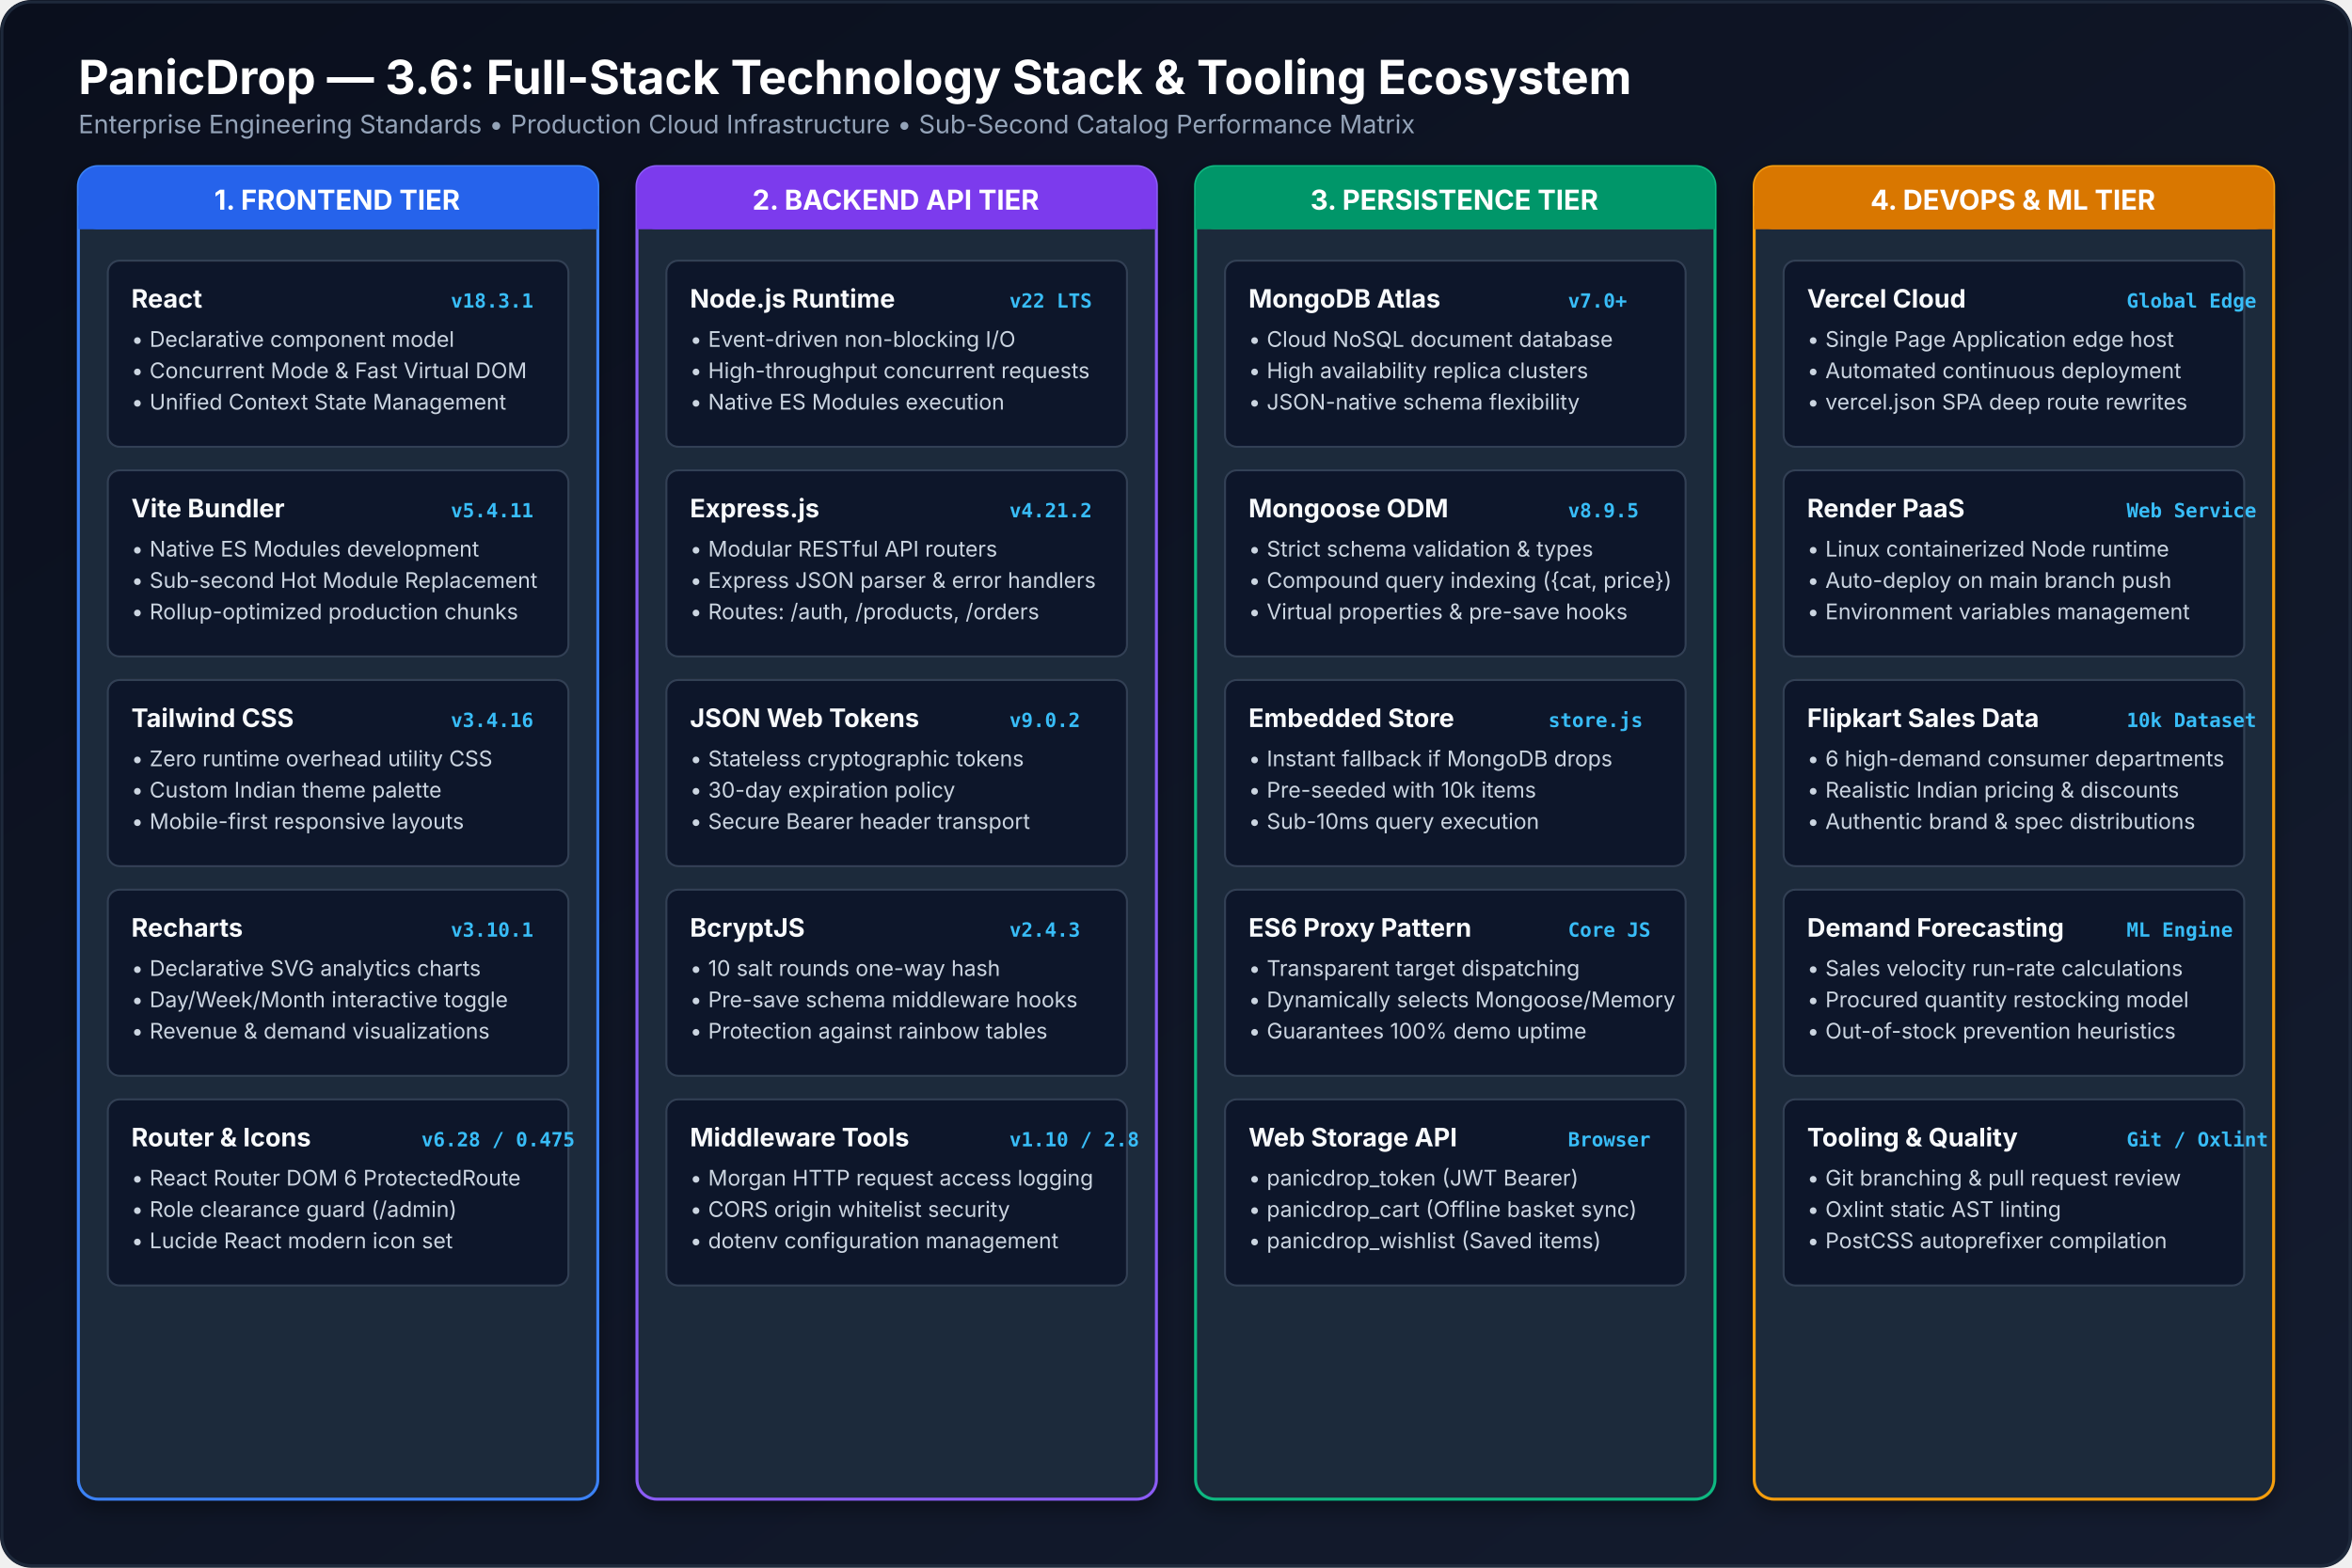
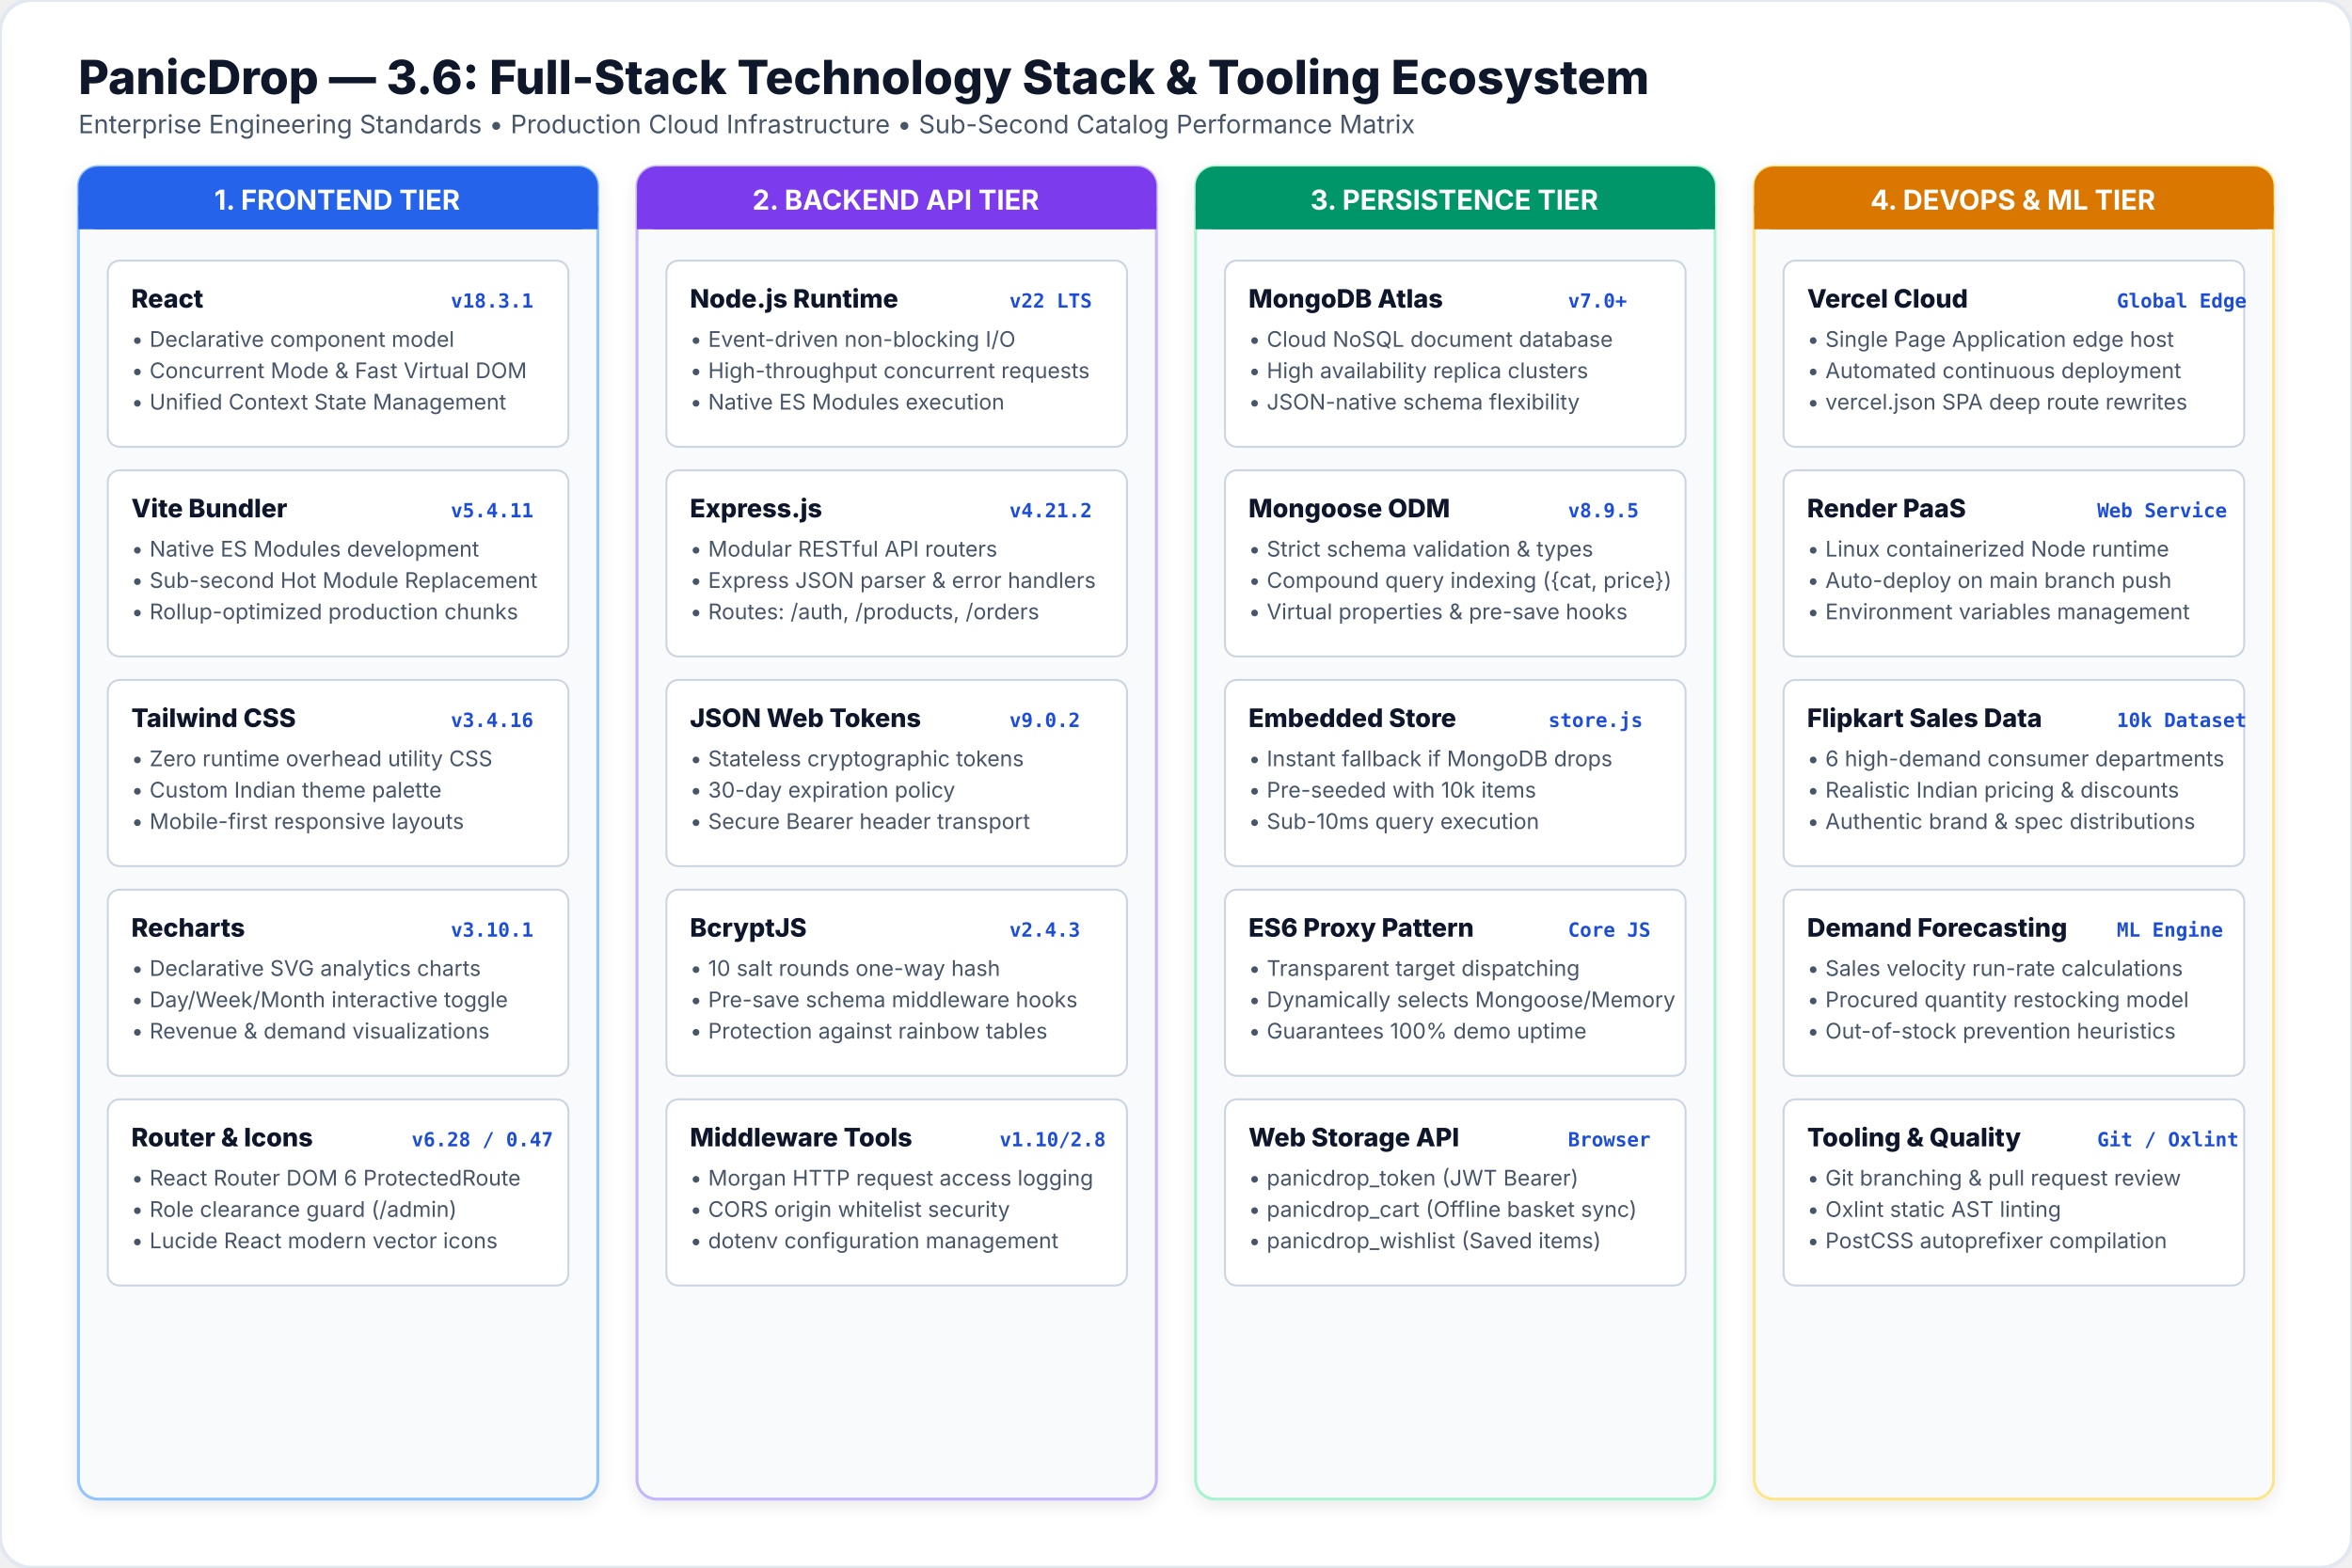
<svg xmlns="http://www.w3.org/2000/svg" viewBox="0 0 1200 800" width="100%" height="100%">
  <defs>
-     <linearGradient id="bgGrad6" x1="0%" y1="0%" x2="100%" y2="100%">
-       <stop offset="0%" stop-color="#0a0f1d" />
-       <stop offset="100%" stop-color="#141c2f" />
-     </linearGradient>
    <filter id="shadow6" x="-5%" y="-5%" width="110%" height="110%">
-       <feDropShadow dx="0" dy="4" stdDeviation="5" flood-color="#000" flood-opacity="0.35" />
+       <feDropShadow dx="0" dy="3" stdDeviation="4" flood-color="#0f172a" flood-opacity="0.08" />
    </filter>
  </defs>
  <style>
-     .ts-title { font-family: system-ui, -apple-system, sans-serif; font-size: 24px; font-weight: 700; fill: #ffffff; }
-     .ts-sub { font-family: system-ui, -apple-system, sans-serif; font-size: 13px; fill: #94a3b8; }
+     .ts-title { font-family: system-ui, -apple-system, sans-serif; font-size: 24px; font-weight: 800; fill: #0f172a; }
+     .ts-sub { font-family: system-ui, -apple-system, sans-serif; font-size: 13px; fill: #475569; }
    .col-header { font-family: system-ui, -apple-system, sans-serif; font-size: 14px; font-weight: 700; fill: #ffffff; text-anchor: middle; }
-     .card-title { font-family: system-ui, -apple-system, sans-serif; font-size: 13px; font-weight: 700; fill: #f8fafc; }
-     .card-ver { font-family: monospace, system-ui; font-size: 10px; font-weight: 700; fill: #38bdf8; }
-     .card-desc { font-family: system-ui, -apple-system, sans-serif; font-size: 11px; fill: #cbd5e1; line-height: 1.4; }
+     .card-title { font-family: system-ui, -apple-system, sans-serif; font-size: 13px; font-weight: 800; fill: #0f172a; }
+     .card-ver { font-family: monospace, system-ui; font-size: 10px; font-weight: 800; fill: #1d4ed8; }
+     .card-desc { font-family: system-ui, -apple-system, sans-serif; font-size: 11px; fill: #475569; line-height: 1.4; }
  </style>
-   <rect width="1200" height="800" rx="16" fill="url(#bgGrad6)" />
-   <rect x="1" y="1" width="1198" height="798" rx="15" fill="none" stroke="#1e293b" stroke-width="1.5" />
+   <rect width="1200" height="800" rx="16" fill="#ffffff" stroke="#e2e8f0" stroke-width="2" />
  <g transform="translate(40, 30)">
    <text x="0" y="18" class="ts-title">PanicDrop — 3.6: Full-Stack Technology Stack &amp; Tooling Ecosystem</text>
    <text x="0" y="38" class="ts-sub">Enterprise Engineering Standards • Production Cloud Infrastructure • Sub-Second Catalog Performance Matrix</text>
  </g>
  <g transform="translate(40, 85)" filter="url(#shadow6)">
-     <rect width="265" height="680" rx="10" fill="#1e293b" stroke="#3b82f6" stroke-width="1.5" />
+     <rect width="265" height="680" rx="10" fill="#f8fafc" stroke="#93c5fd" stroke-width="1.5" />
    <rect width="265" height="32" rx="10" fill="#2563eb" />
    <rect y="20" width="265" height="12" fill="#2563eb" />
    <text x="132" y="22" class="col-header">1. FRONTEND TIER</text>
    <g transform="translate(15, 48)">
-       <rect width="235" height="95" rx="6" fill="#0f172a" stroke="#334155" stroke-width="1" />
+       <rect width="235" height="95" rx="6" fill="#ffffff" stroke="#cbd5e1" stroke-width="1" />
      <text x="12" y="24" class="card-title">React</text>
      <text x="175" y="24" class="card-ver">v18.3.1</text>
      <text x="12" y="44" class="card-desc">• Declarative component model</text>
      <text x="12" y="60" class="card-desc">• Concurrent Mode &amp; Fast Virtual DOM</text>
      <text x="12" y="76" class="card-desc">• Unified Context State Management</text>
    </g>
    <g transform="translate(15, 155)">
-       <rect width="235" height="95" rx="6" fill="#0f172a" stroke="#334155" stroke-width="1" />
+       <rect width="235" height="95" rx="6" fill="#ffffff" stroke="#cbd5e1" stroke-width="1" />
      <text x="12" y="24" class="card-title">Vite Bundler</text>
      <text x="175" y="24" class="card-ver">v5.4.11</text>
      <text x="12" y="44" class="card-desc">• Native ES Modules development</text>
      <text x="12" y="60" class="card-desc">• Sub-second Hot Module Replacement</text>
      <text x="12" y="76" class="card-desc">• Rollup-optimized production chunks</text>
    </g>
    <g transform="translate(15, 262)">
-       <rect width="235" height="95" rx="6" fill="#0f172a" stroke="#334155" stroke-width="1" />
+       <rect width="235" height="95" rx="6" fill="#ffffff" stroke="#cbd5e1" stroke-width="1" />
      <text x="12" y="24" class="card-title">Tailwind CSS</text>
      <text x="175" y="24" class="card-ver">v3.4.16</text>
      <text x="12" y="44" class="card-desc">• Zero runtime overhead utility CSS</text>
      <text x="12" y="60" class="card-desc">• Custom Indian theme palette</text>
      <text x="12" y="76" class="card-desc">• Mobile-first responsive layouts</text>
    </g>
    <g transform="translate(15, 369)">
-       <rect width="235" height="95" rx="6" fill="#0f172a" stroke="#334155" stroke-width="1" />
+       <rect width="235" height="95" rx="6" fill="#ffffff" stroke="#cbd5e1" stroke-width="1" />
      <text x="12" y="24" class="card-title">Recharts</text>
      <text x="175" y="24" class="card-ver">v3.10.1</text>
      <text x="12" y="44" class="card-desc">• Declarative SVG analytics charts</text>
      <text x="12" y="60" class="card-desc">• Day/Week/Month interactive toggle</text>
      <text x="12" y="76" class="card-desc">• Revenue &amp; demand visualizations</text>
    </g>
    <g transform="translate(15, 476)">
-       <rect width="235" height="95" rx="6" fill="#0f172a" stroke="#334155" stroke-width="1" />
+       <rect width="235" height="95" rx="6" fill="#ffffff" stroke="#cbd5e1" stroke-width="1" />
      <text x="12" y="24" class="card-title">Router &amp; Icons</text>
-       <text x="160" y="24" class="card-ver">v6.28 / 0.475</text>
+       <text x="155" y="24" class="card-ver">v6.28 / 0.47</text>
      <text x="12" y="44" class="card-desc">• React Router DOM 6 ProtectedRoute</text>
      <text x="12" y="60" class="card-desc">• Role clearance guard (/admin)</text>
-       <text x="12" y="76" class="card-desc">• Lucide React modern icon set</text>
+       <text x="12" y="76" class="card-desc">• Lucide React modern vector icons</text>
    </g>
  </g>
  <g transform="translate(325, 85)" filter="url(#shadow6)">
-     <rect width="265" height="680" rx="10" fill="#1e293b" stroke="#8b5cf6" stroke-width="1.5" />
+     <rect width="265" height="680" rx="10" fill="#f8fafc" stroke="#c4b5fd" stroke-width="1.5" />
    <rect width="265" height="32" rx="10" fill="#7c3aed" />
    <rect y="20" width="265" height="12" fill="#7c3aed" />
    <text x="132" y="22" class="col-header">2. BACKEND API TIER</text>
    <g transform="translate(15, 48)">
-       <rect width="235" height="95" rx="6" fill="#0f172a" stroke="#334155" stroke-width="1" />
+       <rect width="235" height="95" rx="6" fill="#ffffff" stroke="#cbd5e1" stroke-width="1" />
      <text x="12" y="24" class="card-title">Node.js Runtime</text>
-       <text x="175" y="24" class="card-ver">v22 LTS</text>
+       <text x="175" y="24" class="card-ver" fill="#6d28d9">v22 LTS</text>
      <text x="12" y="44" class="card-desc">• Event-driven non-blocking I/O</text>
      <text x="12" y="60" class="card-desc">• High-throughput concurrent requests</text>
      <text x="12" y="76" class="card-desc">• Native ES Modules execution</text>
    </g>
    <g transform="translate(15, 155)">
-       <rect width="235" height="95" rx="6" fill="#0f172a" stroke="#334155" stroke-width="1" />
+       <rect width="235" height="95" rx="6" fill="#ffffff" stroke="#cbd5e1" stroke-width="1" />
      <text x="12" y="24" class="card-title">Express.js</text>
-       <text x="175" y="24" class="card-ver">v4.21.2</text>
+       <text x="175" y="24" class="card-ver" fill="#6d28d9">v4.21.2</text>
      <text x="12" y="44" class="card-desc">• Modular RESTful API routers</text>
      <text x="12" y="60" class="card-desc">• Express JSON parser &amp; error handlers</text>
      <text x="12" y="76" class="card-desc">• Routes: /auth, /products, /orders</text>
    </g>
    <g transform="translate(15, 262)">
-       <rect width="235" height="95" rx="6" fill="#0f172a" stroke="#334155" stroke-width="1" />
+       <rect width="235" height="95" rx="6" fill="#ffffff" stroke="#cbd5e1" stroke-width="1" />
      <text x="12" y="24" class="card-title">JSON Web Tokens</text>
-       <text x="175" y="24" class="card-ver">v9.0.2</text>
+       <text x="175" y="24" class="card-ver" fill="#6d28d9">v9.0.2</text>
      <text x="12" y="44" class="card-desc">• Stateless cryptographic tokens</text>
      <text x="12" y="60" class="card-desc">• 30-day expiration policy</text>
      <text x="12" y="76" class="card-desc">• Secure Bearer header transport</text>
    </g>
    <g transform="translate(15, 369)">
-       <rect width="235" height="95" rx="6" fill="#0f172a" stroke="#334155" stroke-width="1" />
+       <rect width="235" height="95" rx="6" fill="#ffffff" stroke="#cbd5e1" stroke-width="1" />
      <text x="12" y="24" class="card-title">BcryptJS</text>
-       <text x="175" y="24" class="card-ver">v2.4.3</text>
+       <text x="175" y="24" class="card-ver" fill="#6d28d9">v2.4.3</text>
      <text x="12" y="44" class="card-desc">• 10 salt rounds one-way hash</text>
      <text x="12" y="60" class="card-desc">• Pre-save schema middleware hooks</text>
      <text x="12" y="76" class="card-desc">• Protection against rainbow tables</text>
    </g>
    <g transform="translate(15, 476)">
-       <rect width="235" height="95" rx="6" fill="#0f172a" stroke="#334155" stroke-width="1" />
+       <rect width="235" height="95" rx="6" fill="#ffffff" stroke="#cbd5e1" stroke-width="1" />
      <text x="12" y="24" class="card-title">Middleware Tools</text>
-       <text x="175" y="24" class="card-ver">v1.10 / 2.8</text>
+       <text x="170" y="24" class="card-ver" fill="#6d28d9">v1.10/2.8</text>
      <text x="12" y="44" class="card-desc">• Morgan HTTP request access logging</text>
      <text x="12" y="60" class="card-desc">• CORS origin whitelist security</text>
      <text x="12" y="76" class="card-desc">• dotenv configuration management</text>
    </g>
  </g>
  <g transform="translate(610, 85)" filter="url(#shadow6)">
-     <rect width="265" height="680" rx="10" fill="#1e293b" stroke="#10b981" stroke-width="1.5" />
+     <rect width="265" height="680" rx="10" fill="#f8fafc" stroke="#a7f3d0" stroke-width="1.5" />
    <rect width="265" height="32" rx="10" fill="#059669" />
    <rect y="20" width="265" height="12" fill="#059669" />
    <text x="132" y="22" class="col-header">3. PERSISTENCE TIER</text>
    <g transform="translate(15, 48)">
-       <rect width="235" height="95" rx="6" fill="#0f172a" stroke="#334155" stroke-width="1" />
+       <rect width="235" height="95" rx="6" fill="#ffffff" stroke="#cbd5e1" stroke-width="1" />
      <text x="12" y="24" class="card-title">MongoDB Atlas</text>
-       <text x="175" y="24" class="card-ver">v7.0+</text>
+       <text x="175" y="24" class="card-ver" fill="#047857">v7.0+</text>
      <text x="12" y="44" class="card-desc">• Cloud NoSQL document database</text>
      <text x="12" y="60" class="card-desc">• High availability replica clusters</text>
      <text x="12" y="76" class="card-desc">• JSON-native schema flexibility</text>
    </g>
    <g transform="translate(15, 155)">
-       <rect width="235" height="95" rx="6" fill="#0f172a" stroke="#334155" stroke-width="1" />
+       <rect width="235" height="95" rx="6" fill="#ffffff" stroke="#cbd5e1" stroke-width="1" />
      <text x="12" y="24" class="card-title">Mongoose ODM</text>
-       <text x="175" y="24" class="card-ver">v8.9.5</text>
+       <text x="175" y="24" class="card-ver" fill="#047857">v8.9.5</text>
      <text x="12" y="44" class="card-desc">• Strict schema validation &amp; types</text>
      <text x="12" y="60" class="card-desc">• Compound query indexing ({cat, price})</text>
      <text x="12" y="76" class="card-desc">• Virtual properties &amp; pre-save hooks</text>
    </g>
    <g transform="translate(15, 262)">
-       <rect width="235" height="95" rx="6" fill="#0f172a" stroke="#334155" stroke-width="1" />
+       <rect width="235" height="95" rx="6" fill="#ffffff" stroke="#cbd5e1" stroke-width="1" />
      <text x="12" y="24" class="card-title">Embedded Store</text>
-       <text x="165" y="24" class="card-ver">store.js</text>
+       <text x="165" y="24" class="card-ver" fill="#047857">store.js</text>
      <text x="12" y="44" class="card-desc">• Instant fallback if MongoDB drops</text>
      <text x="12" y="60" class="card-desc">• Pre-seeded with 10k items</text>
      <text x="12" y="76" class="card-desc">• Sub-10ms query execution</text>
    </g>
    <g transform="translate(15, 369)">
-       <rect width="235" height="95" rx="6" fill="#0f172a" stroke="#334155" stroke-width="1" />
+       <rect width="235" height="95" rx="6" fill="#ffffff" stroke="#cbd5e1" stroke-width="1" />
      <text x="12" y="24" class="card-title">ES6 Proxy Pattern</text>
-       <text x="175" y="24" class="card-ver">Core JS</text>
+       <text x="175" y="24" class="card-ver" fill="#047857">Core JS</text>
      <text x="12" y="44" class="card-desc">• Transparent target dispatching</text>
      <text x="12" y="60" class="card-desc">• Dynamically selects Mongoose/Memory</text>
      <text x="12" y="76" class="card-desc">• Guarantees 100% demo uptime</text>
    </g>
    <g transform="translate(15, 476)">
-       <rect width="235" height="95" rx="6" fill="#0f172a" stroke="#334155" stroke-width="1" />
+       <rect width="235" height="95" rx="6" fill="#ffffff" stroke="#cbd5e1" stroke-width="1" />
      <text x="12" y="24" class="card-title">Web Storage API</text>
-       <text x="175" y="24" class="card-ver">Browser</text>
+       <text x="175" y="24" class="card-ver" fill="#047857">Browser</text>
      <text x="12" y="44" class="card-desc">• panicdrop_token (JWT Bearer)</text>
      <text x="12" y="60" class="card-desc">• panicdrop_cart (Offline basket sync)</text>
      <text x="12" y="76" class="card-desc">• panicdrop_wishlist (Saved items)</text>
    </g>
  </g>
  <g transform="translate(895, 85)" filter="url(#shadow6)">
-     <rect width="265" height="680" rx="10" fill="#1e293b" stroke="#f59e0b" stroke-width="1.5" />
+     <rect width="265" height="680" rx="10" fill="#f8fafc" stroke="#fde68a" stroke-width="1.5" />
    <rect width="265" height="32" rx="10" fill="#d97706" />
    <rect y="20" width="265" height="12" fill="#d97706" />
    <text x="132" y="22" class="col-header">4. DEVOPS &amp; ML TIER</text>
    <g transform="translate(15, 48)">
-       <rect width="235" height="95" rx="6" fill="#0f172a" stroke="#334155" stroke-width="1" />
+       <rect width="235" height="95" rx="6" fill="#ffffff" stroke="#cbd5e1" stroke-width="1" />
      <text x="12" y="24" class="card-title">Vercel Cloud</text>
-       <text x="175" y="24" class="card-ver">Global Edge</text>
+       <text x="170" y="24" class="card-ver" fill="#b45309">Global Edge</text>
      <text x="12" y="44" class="card-desc">• Single Page Application edge host</text>
      <text x="12" y="60" class="card-desc">• Automated continuous deployment</text>
      <text x="12" y="76" class="card-desc">• vercel.json SPA deep route rewrites</text>
    </g>
    <g transform="translate(15, 155)">
-       <rect width="235" height="95" rx="6" fill="#0f172a" stroke="#334155" stroke-width="1" />
+       <rect width="235" height="95" rx="6" fill="#ffffff" stroke="#cbd5e1" stroke-width="1" />
      <text x="12" y="24" class="card-title">Render PaaS</text>
-       <text x="175" y="24" class="card-ver">Web Service</text>
+       <text x="160" y="24" class="card-ver" fill="#b45309">Web Service</text>
      <text x="12" y="44" class="card-desc">• Linux containerized Node runtime</text>
      <text x="12" y="60" class="card-desc">• Auto-deploy on main branch push</text>
      <text x="12" y="76" class="card-desc">• Environment variables management</text>
    </g>
    <g transform="translate(15, 262)">
-       <rect width="235" height="95" rx="6" fill="#0f172a" stroke="#334155" stroke-width="1" />
+       <rect width="235" height="95" rx="6" fill="#ffffff" stroke="#cbd5e1" stroke-width="1" />
      <text x="12" y="24" class="card-title">Flipkart Sales Data</text>
-       <text x="175" y="24" class="card-ver">10k Dataset</text>
+       <text x="170" y="24" class="card-ver" fill="#b45309">10k Dataset</text>
      <text x="12" y="44" class="card-desc">• 6 high-demand consumer departments</text>
      <text x="12" y="60" class="card-desc">• Realistic Indian pricing &amp; discounts</text>
      <text x="12" y="76" class="card-desc">• Authentic brand &amp; spec distributions</text>
    </g>
    <g transform="translate(15, 369)">
-       <rect width="235" height="95" rx="6" fill="#0f172a" stroke="#334155" stroke-width="1" />
+       <rect width="235" height="95" rx="6" fill="#ffffff" stroke="#cbd5e1" stroke-width="1" />
      <text x="12" y="24" class="card-title">Demand Forecasting</text>
-       <text x="175" y="24" class="card-ver">ML Engine</text>
+       <text x="170" y="24" class="card-ver" fill="#b45309">ML Engine</text>
      <text x="12" y="44" class="card-desc">• Sales velocity run-rate calculations</text>
      <text x="12" y="60" class="card-desc">• Procured quantity restocking model</text>
      <text x="12" y="76" class="card-desc">• Out-of-stock prevention heuristics</text>
    </g>
    <g transform="translate(15, 476)">
-       <rect width="235" height="95" rx="6" fill="#0f172a" stroke="#334155" stroke-width="1" />
+       <rect width="235" height="95" rx="6" fill="#ffffff" stroke="#cbd5e1" stroke-width="1" />
      <text x="12" y="24" class="card-title">Tooling &amp; Quality</text>
-       <text x="175" y="24" class="card-ver">Git / Oxlint</text>
+       <text x="160" y="24" class="card-ver" fill="#b45309">Git / Oxlint</text>
      <text x="12" y="44" class="card-desc">• Git branching &amp; pull request review</text>
      <text x="12" y="60" class="card-desc">• Oxlint static AST linting</text>
      <text x="12" y="76" class="card-desc">• PostCSS autoprefixer compilation</text>
    </g>
  </g>
</svg>
